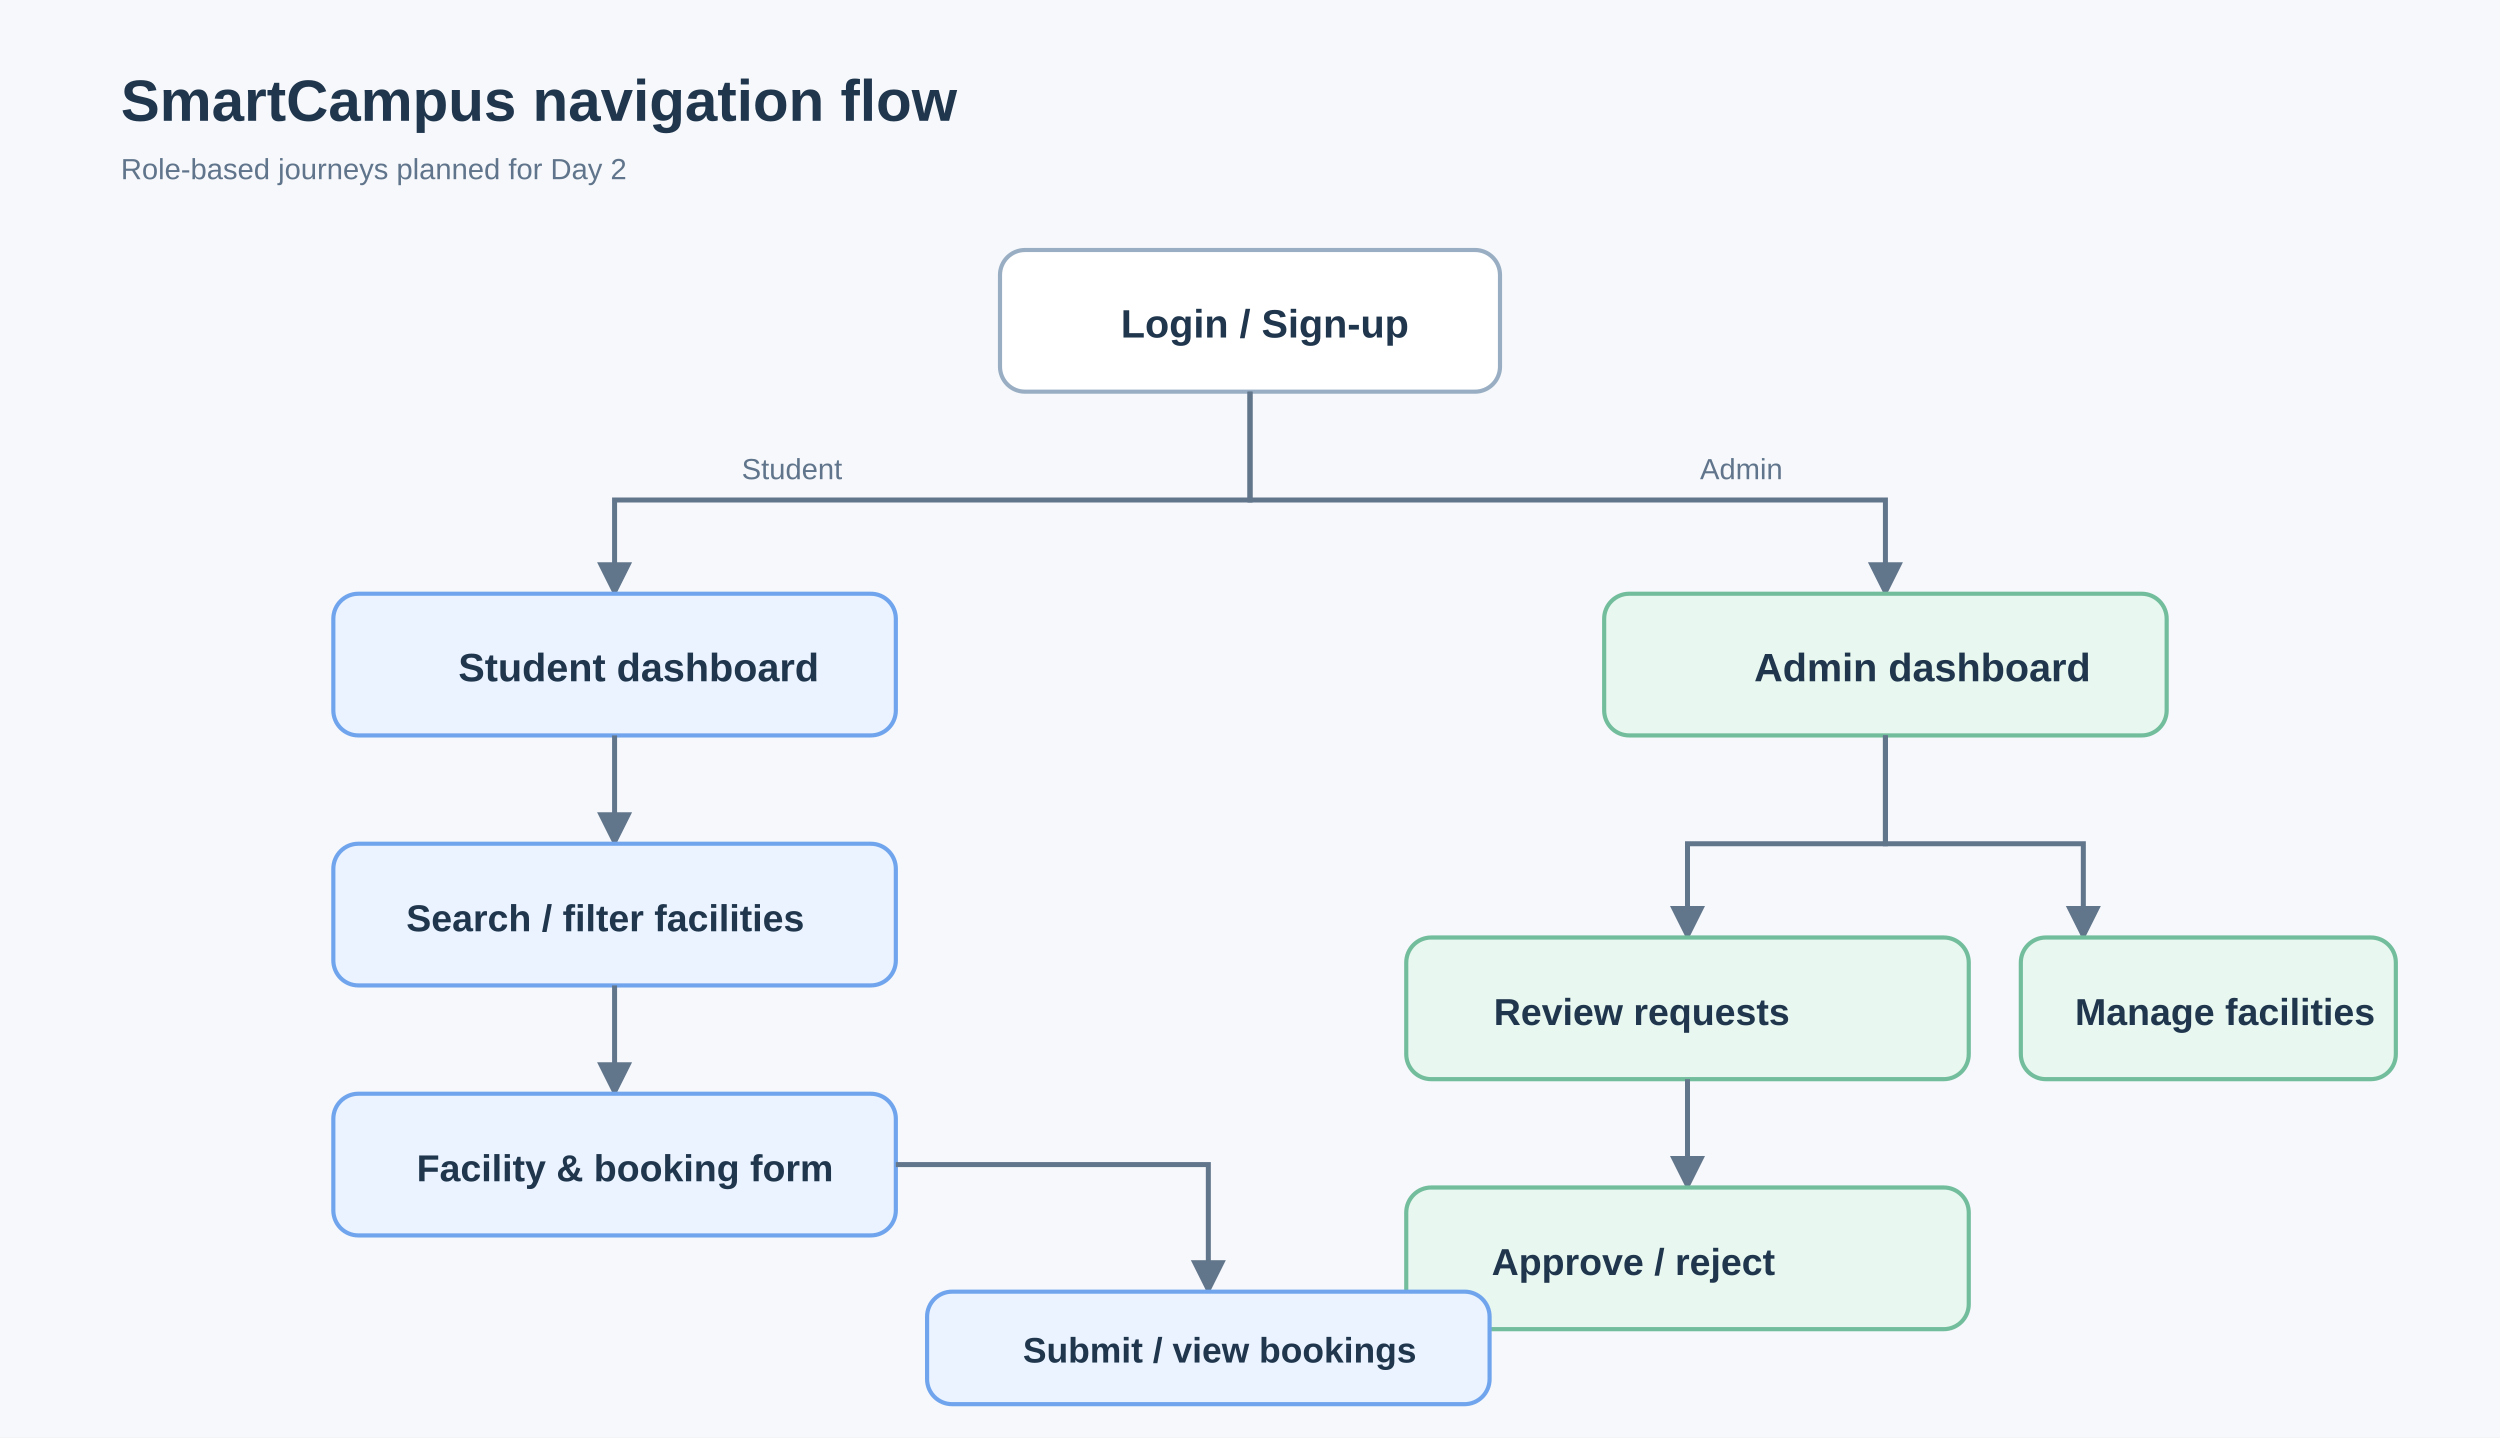
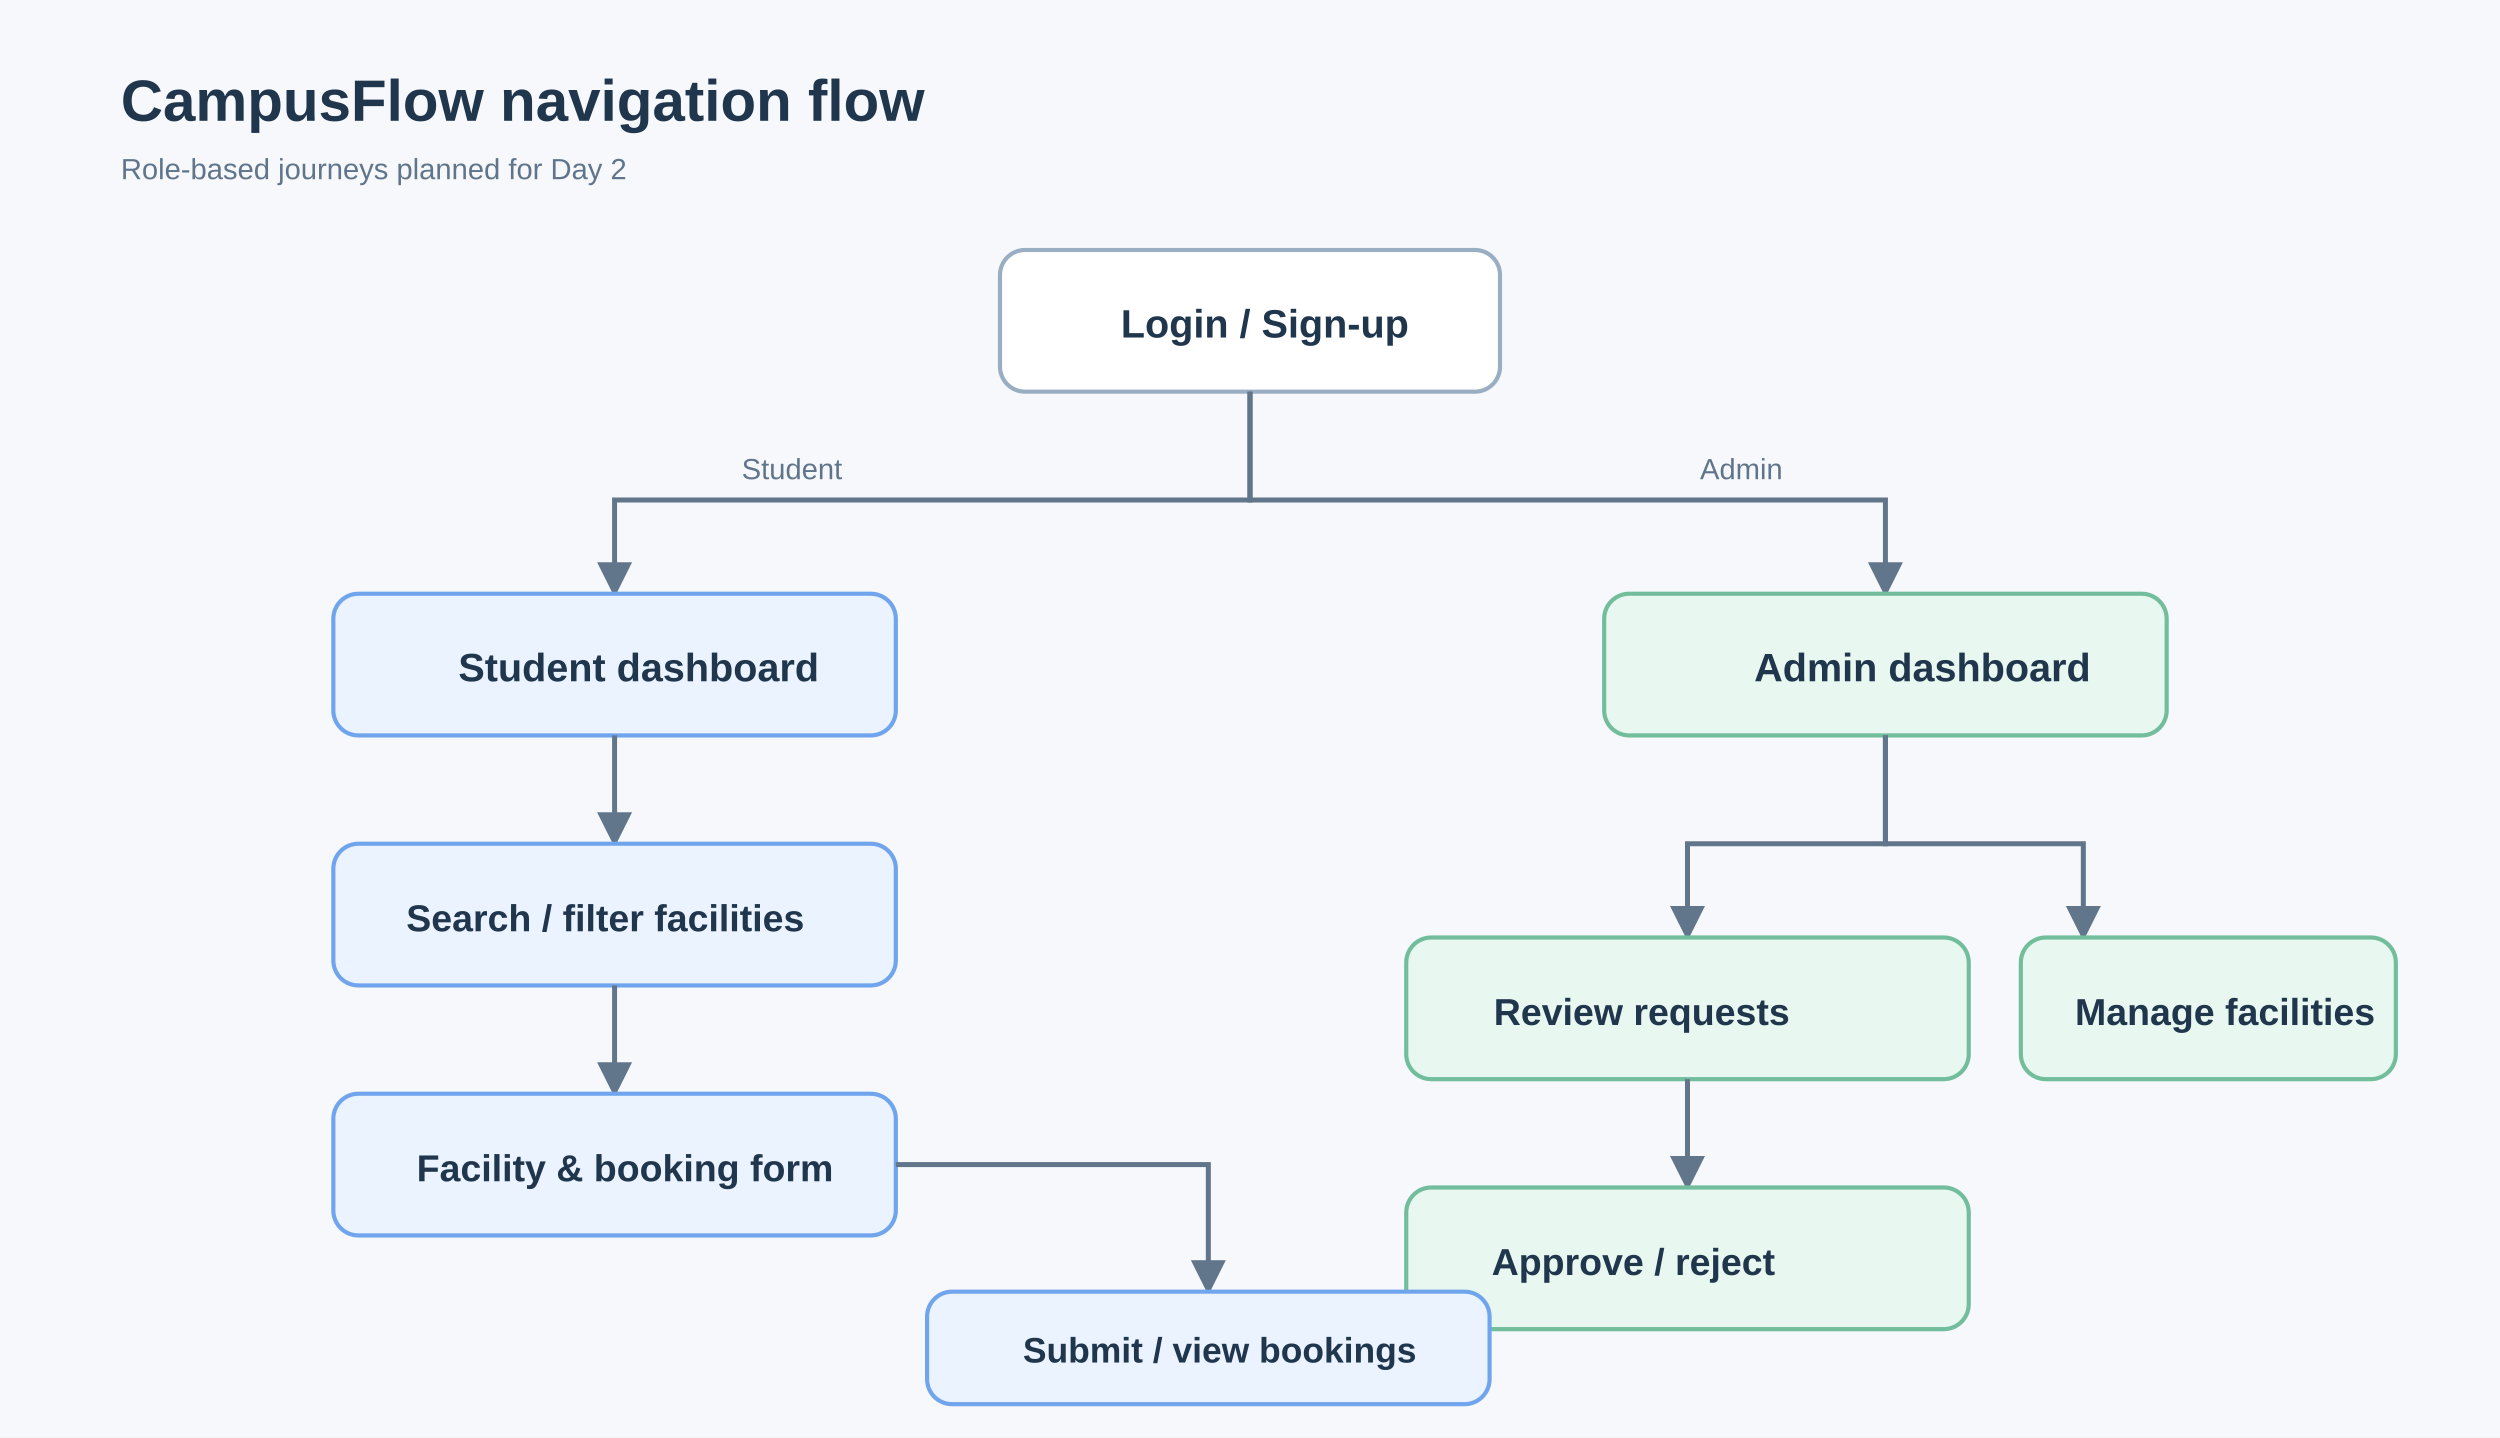
<svg xmlns="http://www.w3.org/2000/svg" width="1200" height="690" viewBox="0 0 1200 690" role="img" aria-labelledby="title desc">
  <defs>
    <marker id="arrow" viewBox="0 0 10 10" refX="9" refY="5" markerWidth="7" markerHeight="7" orient="auto-start-reverse">
      <path d="M 0 0 L 10 5 L 0 10 z" fill="#61758b" />
    </marker>
  </defs>
  <style>text{font-family:Arial,sans-serif;fill:#20364d}.node{fill:#fff;stroke:#99aec3;stroke-width:2}.student{fill:#eaf3ff;stroke:#70a5ed;stroke-width:2}.admin{fill:#e8f7ef;stroke:#72bd9c;stroke-width:2}.line{stroke:#61758b;stroke-width:2.4;fill:none;marker-end:url(#arrow)}.label{fill:#60758b;font-size:14px}.title{font-size:28px;font-weight:700}</style>
  <rect width="1200" height="690" fill="#f6f8fb" />
-   <text x="58" y="58" class="title">SmartCampus navigation flow</text>
+   <text x="58" y="58" class="title">CampusFlow navigation flow</text>
  <text x="58" y="86" class="label">Role-based journeys planned for Day 2</text>
  <rect x="480" y="120" width="240" height="68" rx="12" class="node" />
  <text x="538" y="162" font-size="19" font-weight="700">Login / Sign-up</text>
  <path d="M600 188 V240 H295 V285" class="line" />
  <path d="M600 188 V240 H905 V285" class="line" />
  <text x="356" y="230" class="label">Student</text>
  <text x="816" y="230" class="label">Admin</text>
  <rect x="160" y="285" width="270" height="68" rx="12" class="student" />
  <text x="220" y="327" font-size="19" font-weight="700">Student dashboard</text>
  <rect x="770" y="285" width="270" height="68" rx="12" class="admin" />
  <text x="842" y="327" font-size="19" font-weight="700">Admin dashboard</text>
  <path d="M295 353 V405" class="line" />
  <path d="M905 353 V405 H810 V450" class="line" />
  <path d="M905 353 V405 H1000 V450" class="line" />
  <rect x="160" y="405" width="270" height="68" rx="12" class="student" />
  <text x="195" y="447" font-size="18" font-weight="700">Search / filter facilities</text>
  <rect x="675" y="450" width="270" height="68" rx="12" class="admin" />
  <text x="717" y="492" font-size="18" font-weight="700">Review requests</text>
  <rect x="970" y="450" width="180" height="68" rx="12" class="admin" />
  <text x="996" y="492" font-size="18" font-weight="700">Manage facilities</text>
  <path d="M295 473 V525" class="line" />
  <path d="M810 518 V570" class="line" />
  <rect x="160" y="525" width="270" height="68" rx="12" class="student" />
  <text x="200" y="567" font-size="18" font-weight="700">Facility &amp; booking form</text>
  <rect x="675" y="570" width="270" height="68" rx="12" class="admin" />
  <text x="716" y="612" font-size="18" font-weight="700">Approve / reject</text>
  <path d="M430 559 H580 V620" class="line" />
  <rect x="445" y="620" width="270" height="54" rx="12" class="student" />
  <text x="491" y="654" font-size="17" font-weight="700">Submit / view bookings</text>
</svg>
